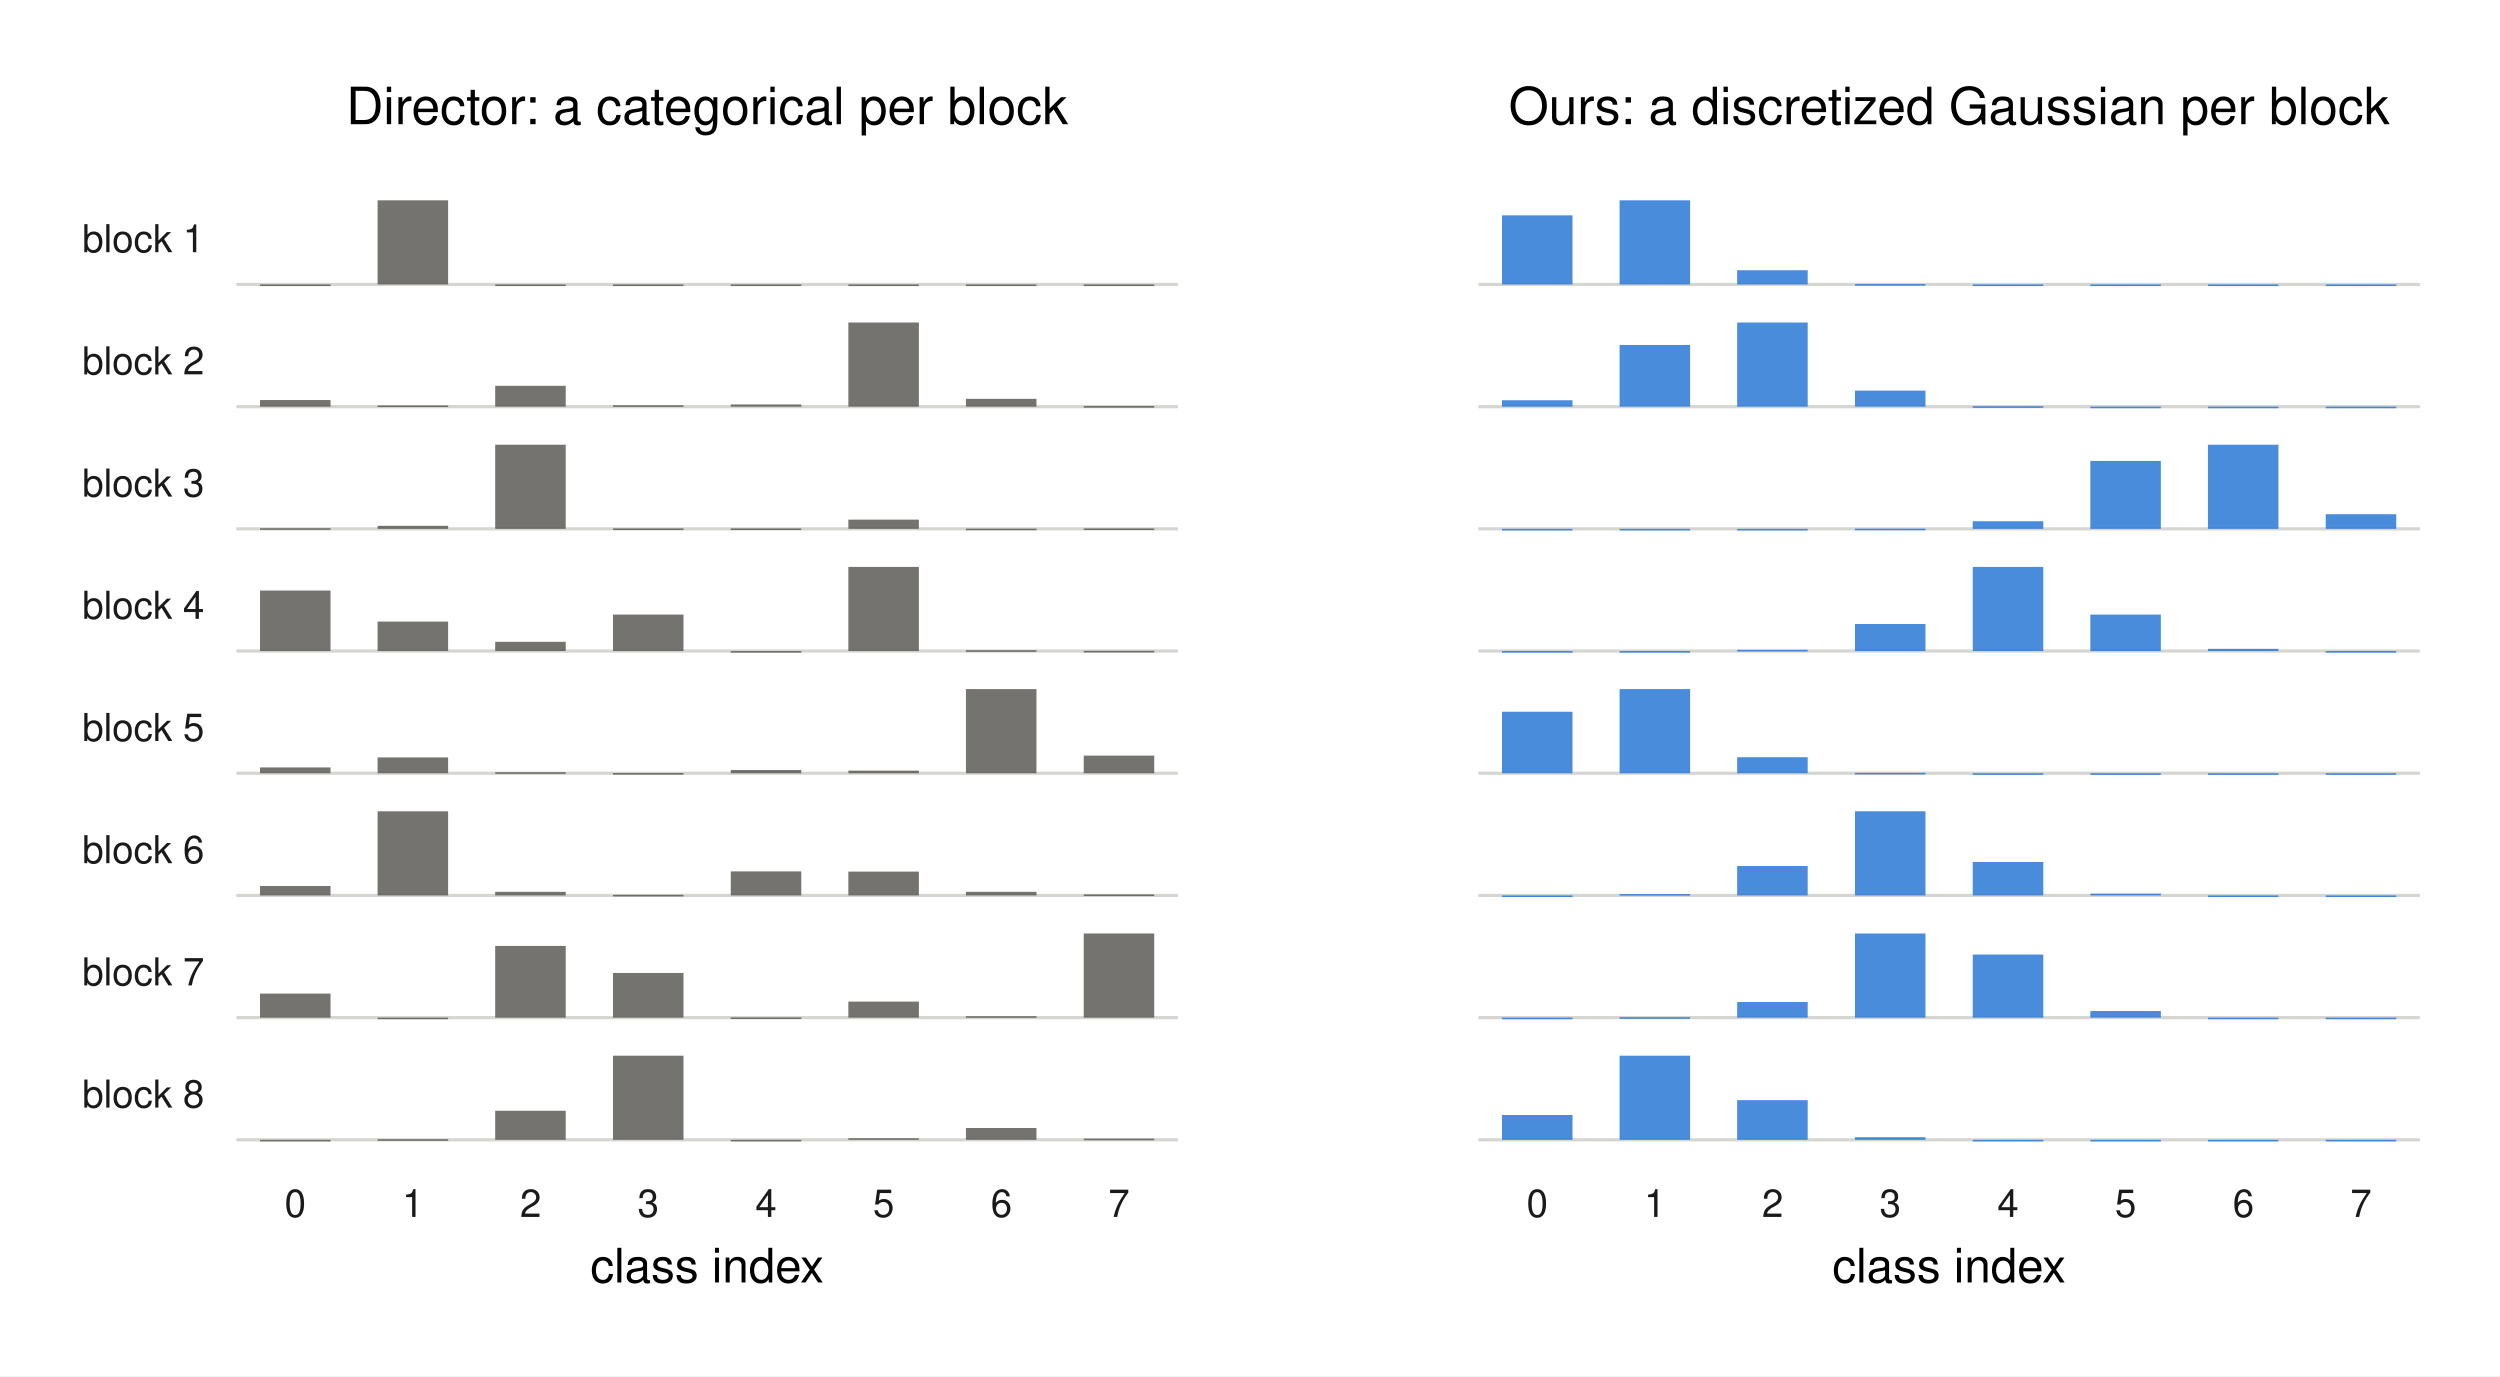
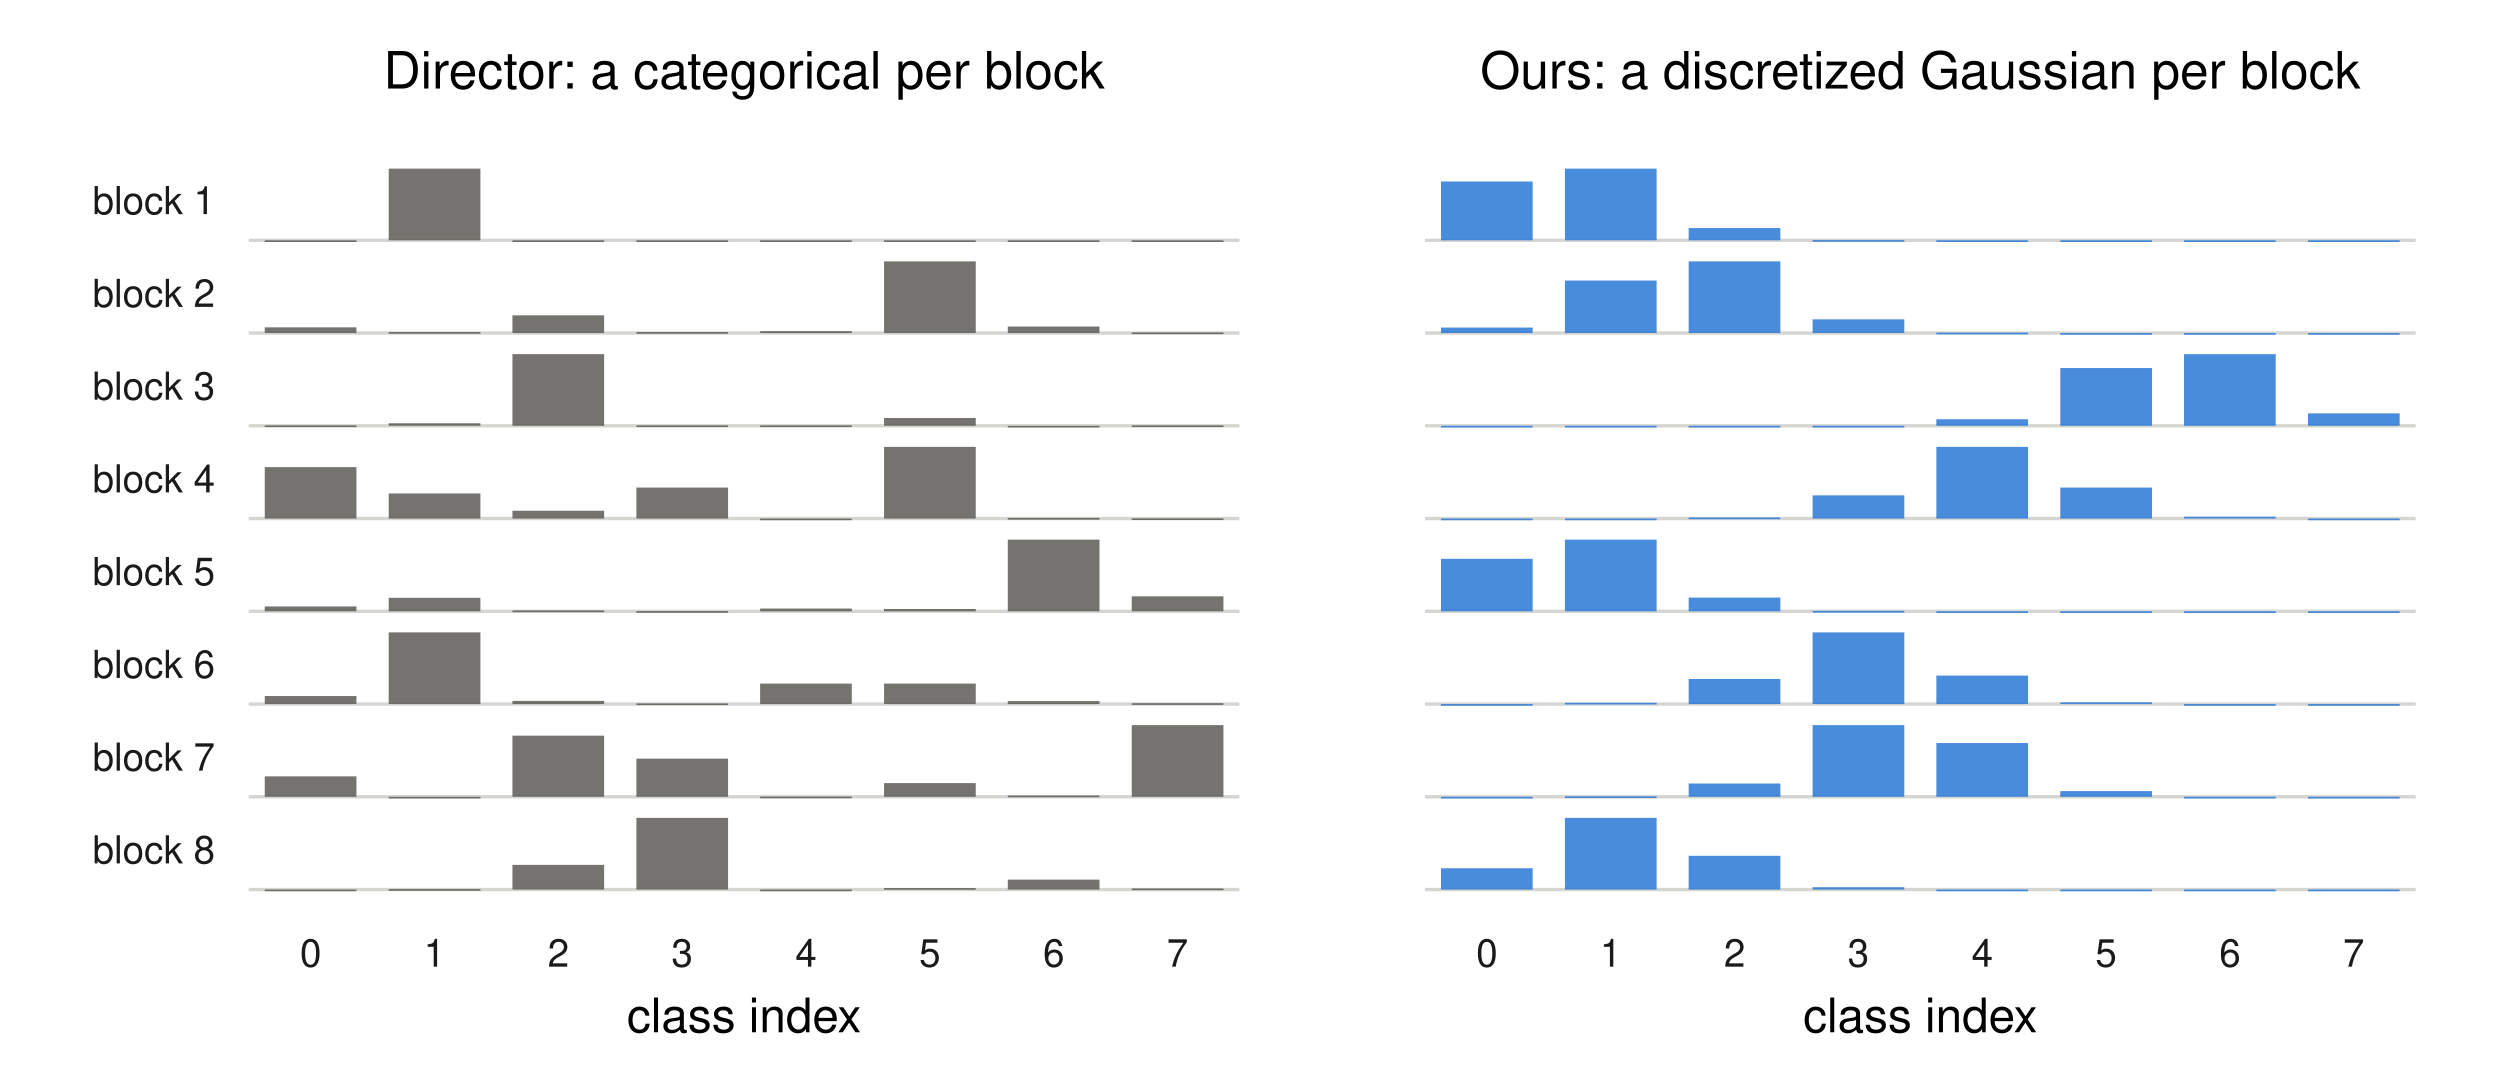
- <svg xmlns="http://www.w3.org/2000/svg" width="1248" height="687" viewBox="0 0 1248 687" font-family="Helvetica,Arial,sans-serif">
-   <rect width="1248" height="687" fill="white" />
-   <text x="353.0" y="62.0" font-size="25.7" fill="#000000" text-anchor="middle">Director: a categorical per block</text>
-   <line x1="118" y1="142.0" x2="588" y2="142.0" stroke="#d5d5d2" stroke-width="1.6" />
-   <rect x="129.8" y="142.0" width="35.2" height="0.8" fill="#5c5b56" fill-opacity="0.85" />
-   <rect x="188.5" y="100.0" width="35.2" height="42.0" fill="#5c5b56" fill-opacity="0.85" />
-   <rect x="247.2" y="142.0" width="35.2" height="0.8" fill="#5c5b56" fill-opacity="0.85" />
-   <rect x="306.0" y="142.0" width="35.2" height="0.8" fill="#5c5b56" fill-opacity="0.85" />
-   <rect x="364.8" y="142.0" width="35.2" height="0.8" fill="#5c5b56" fill-opacity="0.85" />
-   <rect x="423.5" y="142.0" width="35.2" height="0.8" fill="#5c5b56" fill-opacity="0.85" />
-   <rect x="482.2" y="142.0" width="35.2" height="0.8" fill="#5c5b56" fill-opacity="0.85" />
-   <rect x="541.0" y="142.0" width="35.2" height="0.8" fill="#5c5b56" fill-opacity="0.85" />
-   <text x="102" y="125.9" font-size="19.2" fill="#1a1a1a" text-anchor="end">block 1</text>
-   <line x1="118" y1="203.0" x2="588" y2="203.0" stroke="#d5d5d2" stroke-width="1.6" />
-   <rect x="129.8" y="199.7" width="35.2" height="3.3" fill="#5c5b56" fill-opacity="0.85" />
-   <rect x="188.5" y="202.4" width="35.2" height="0.8" fill="#5c5b56" fill-opacity="0.85" />
-   <rect x="247.2" y="192.6" width="35.2" height="10.4" fill="#5c5b56" fill-opacity="0.85" />
-   <rect x="306.0" y="202.3" width="35.2" height="0.8" fill="#5c5b56" fill-opacity="0.85" />
-   <rect x="364.8" y="201.9" width="35.2" height="1.1" fill="#5c5b56" fill-opacity="0.85" />
-   <rect x="423.5" y="161.0" width="35.2" height="42.0" fill="#5c5b56" fill-opacity="0.85" />
-   <rect x="482.2" y="199.1" width="35.2" height="3.9" fill="#5c5b56" fill-opacity="0.85" />
-   <rect x="541.0" y="202.7" width="35.2" height="0.8" fill="#5c5b56" fill-opacity="0.85" />
-   <text x="102" y="186.9" font-size="19.2" fill="#1a1a1a" text-anchor="end">block 2</text>
-   <line x1="118" y1="264.0" x2="588" y2="264.0" stroke="#d5d5d2" stroke-width="1.6" />
-   <rect x="129.8" y="263.7" width="35.2" height="0.8" fill="#5c5b56" fill-opacity="0.85" />
-   <rect x="188.5" y="262.5" width="35.2" height="1.5" fill="#5c5b56" fill-opacity="0.85" />
-   <rect x="247.2" y="222.0" width="35.2" height="42.0" fill="#5c5b56" fill-opacity="0.85" />
-   <rect x="306.0" y="263.8" width="35.2" height="0.8" fill="#5c5b56" fill-opacity="0.85" />
-   <rect x="364.8" y="263.8" width="35.2" height="0.8" fill="#5c5b56" fill-opacity="0.85" />
-   <rect x="423.5" y="259.4" width="35.2" height="4.6" fill="#5c5b56" fill-opacity="0.85" />
-   <rect x="482.2" y="263.9" width="35.2" height="0.8" fill="#5c5b56" fill-opacity="0.85" />
-   <rect x="541.0" y="263.8" width="35.2" height="0.8" fill="#5c5b56" fill-opacity="0.85" />
-   <text x="102" y="247.9" font-size="19.2" fill="#1a1a1a" text-anchor="end">block 3</text>
-   <line x1="118" y1="325.0" x2="588" y2="325.0" stroke="#d5d5d2" stroke-width="1.6" />
-   <rect x="129.8" y="294.8" width="35.2" height="30.2" fill="#5c5b56" fill-opacity="0.85" />
-   <rect x="188.5" y="310.3" width="35.2" height="14.7" fill="#5c5b56" fill-opacity="0.85" />
-   <rect x="247.2" y="320.4" width="35.2" height="4.6" fill="#5c5b56" fill-opacity="0.85" />
-   <rect x="306.0" y="306.8" width="35.2" height="18.2" fill="#5c5b56" fill-opacity="0.85" />
-   <rect x="364.8" y="325.0" width="35.2" height="0.8" fill="#5c5b56" fill-opacity="0.85" />
-   <rect x="423.5" y="283.0" width="35.2" height="42.0" fill="#5c5b56" fill-opacity="0.85" />
-   <rect x="482.2" y="324.6" width="35.2" height="0.8" fill="#5c5b56" fill-opacity="0.85" />
-   <rect x="541.0" y="324.9" width="35.2" height="0.8" fill="#5c5b56" fill-opacity="0.85" />
-   <text x="102" y="308.9" font-size="19.2" fill="#1a1a1a" text-anchor="end">block 4</text>
-   <line x1="118" y1="386.0" x2="588" y2="386.0" stroke="#d5d5d2" stroke-width="1.6" />
-   <rect x="129.8" y="383.1" width="35.2" height="2.9" fill="#5c5b56" fill-opacity="0.85" />
-   <rect x="188.5" y="378.1" width="35.2" height="7.9" fill="#5c5b56" fill-opacity="0.85" />
-   <rect x="247.2" y="385.5" width="35.2" height="0.8" fill="#5c5b56" fill-opacity="0.85" />
-   <rect x="306.0" y="385.9" width="35.2" height="0.8" fill="#5c5b56" fill-opacity="0.85" />
-   <rect x="364.8" y="384.4" width="35.2" height="1.6" fill="#5c5b56" fill-opacity="0.85" />
-   <rect x="423.5" y="384.7" width="35.2" height="1.3" fill="#5c5b56" fill-opacity="0.85" />
-   <rect x="482.2" y="344.0" width="35.2" height="42.0" fill="#5c5b56" fill-opacity="0.85" />
-   <rect x="541.0" y="377.2" width="35.2" height="8.8" fill="#5c5b56" fill-opacity="0.85" />
-   <text x="102" y="369.9" font-size="19.2" fill="#1a1a1a" text-anchor="end">block 5</text>
-   <line x1="118" y1="447.0" x2="588" y2="447.0" stroke="#d5d5d2" stroke-width="1.6" />
-   <rect x="129.8" y="442.3" width="35.2" height="4.7" fill="#5c5b56" fill-opacity="0.85" />
-   <rect x="188.5" y="405.0" width="35.2" height="42.0" fill="#5c5b56" fill-opacity="0.85" />
-   <rect x="247.2" y="445.2" width="35.2" height="1.8" fill="#5c5b56" fill-opacity="0.85" />
-   <rect x="306.0" y="446.7" width="35.2" height="0.8" fill="#5c5b56" fill-opacity="0.85" />
-   <rect x="364.8" y="435.0" width="35.2" height="12.0" fill="#5c5b56" fill-opacity="0.85" />
-   <rect x="423.5" y="435.1" width="35.2" height="11.9" fill="#5c5b56" fill-opacity="0.85" />
-   <rect x="482.2" y="445.2" width="35.2" height="1.8" fill="#5c5b56" fill-opacity="0.85" />
-   <rect x="541.0" y="446.5" width="35.2" height="0.8" fill="#5c5b56" fill-opacity="0.85" />
-   <text x="102" y="430.9" font-size="19.2" fill="#1a1a1a" text-anchor="end">block 6</text>
-   <line x1="118" y1="508.0" x2="588" y2="508.0" stroke="#d5d5d2" stroke-width="1.6" />
-   <rect x="129.8" y="496.0" width="35.2" height="12.0" fill="#5c5b56" fill-opacity="0.85" />
-   <rect x="188.5" y="508.0" width="35.2" height="0.8" fill="#5c5b56" fill-opacity="0.85" />
-   <rect x="247.2" y="472.2" width="35.2" height="35.8" fill="#5c5b56" fill-opacity="0.85" />
-   <rect x="306.0" y="485.7" width="35.2" height="22.3" fill="#5c5b56" fill-opacity="0.85" />
-   <rect x="364.8" y="507.9" width="35.2" height="0.8" fill="#5c5b56" fill-opacity="0.85" />
-   <rect x="423.5" y="500.0" width="35.2" height="8.0" fill="#5c5b56" fill-opacity="0.85" />
-   <rect x="482.2" y="507.3" width="35.2" height="0.8" fill="#5c5b56" fill-opacity="0.85" />
-   <rect x="541.0" y="466.0" width="35.2" height="42.0" fill="#5c5b56" fill-opacity="0.85" />
-   <text x="102" y="491.9" font-size="19.2" fill="#1a1a1a" text-anchor="end">block 7</text>
-   <line x1="118" y1="569.0" x2="588" y2="569.0" stroke="#d5d5d2" stroke-width="1.6" />
-   <rect x="129.8" y="569.0" width="35.2" height="0.8" fill="#5c5b56" fill-opacity="0.85" />
-   <rect x="188.5" y="568.7" width="35.2" height="0.8" fill="#5c5b56" fill-opacity="0.85" />
-   <rect x="247.2" y="554.5" width="35.2" height="14.5" fill="#5c5b56" fill-opacity="0.85" />
-   <rect x="306.0" y="527.0" width="35.2" height="42.0" fill="#5c5b56" fill-opacity="0.85" />
-   <rect x="364.8" y="569.0" width="35.2" height="0.8" fill="#5c5b56" fill-opacity="0.85" />
-   <rect x="423.5" y="568.2" width="35.2" height="0.8" fill="#5c5b56" fill-opacity="0.85" />
-   <rect x="482.2" y="563.1" width="35.2" height="5.9" fill="#5c5b56" fill-opacity="0.85" />
-   <rect x="541.0" y="568.4" width="35.2" height="0.8" fill="#5c5b56" fill-opacity="0.85" />
-   <text x="102" y="552.9" font-size="19.2" fill="#1a1a1a" text-anchor="end">block 8</text>
-   <text x="147.4" y="607.5" font-size="19.2" fill="#1a1a1a" text-anchor="middle">0</text>
-   <text x="206.1" y="607.5" font-size="19.2" fill="#1a1a1a" text-anchor="middle">1</text>
-   <text x="264.9" y="607.5" font-size="19.2" fill="#1a1a1a" text-anchor="middle">2</text>
-   <text x="323.6" y="607.5" font-size="19.2" fill="#1a1a1a" text-anchor="middle">3</text>
-   <text x="382.4" y="607.5" font-size="19.2" fill="#1a1a1a" text-anchor="middle">4</text>
-   <text x="441.1" y="607.5" font-size="19.2" fill="#1a1a1a" text-anchor="middle">5</text>
-   <text x="499.9" y="607.5" font-size="19.2" fill="#1a1a1a" text-anchor="middle">6</text>
-   <text x="558.6" y="607.5" font-size="19.2" fill="#1a1a1a" text-anchor="middle">7</text>
-   <text x="353.0" y="640.2" font-size="23.7" fill="#000000" text-anchor="middle">class index</text>
-   <text x="973.0" y="62.0" font-size="25.7" fill="#000000" text-anchor="middle">Ours: a discretized Gaussian per block</text>
-   <line x1="738" y1="142.0" x2="1208" y2="142.0" stroke="#d5d5d2" stroke-width="1.6" />
-   <rect x="749.8" y="107.5" width="35.2" height="34.5" fill="#2a78d6" fill-opacity="0.85" />
-   <rect x="808.5" y="100.0" width="35.2" height="42.0" fill="#2a78d6" fill-opacity="0.85" />
-   <rect x="867.2" y="134.9" width="35.2" height="7.1" fill="#2a78d6" fill-opacity="0.85" />
-   <rect x="926.0" y="141.8" width="35.2" height="0.8" fill="#2a78d6" fill-opacity="0.85" />
-   <rect x="984.8" y="142.0" width="35.2" height="0.8" fill="#2a78d6" fill-opacity="0.85" />
-   <rect x="1043.5" y="142.0" width="35.2" height="0.8" fill="#2a78d6" fill-opacity="0.85" />
-   <rect x="1102.2" y="142.0" width="35.2" height="0.8" fill="#2a78d6" fill-opacity="0.85" />
-   <rect x="1161.0" y="142.0" width="35.2" height="0.8" fill="#2a78d6" fill-opacity="0.85" />
-   <line x1="738" y1="203.0" x2="1208" y2="203.0" stroke="#d5d5d2" stroke-width="1.6" />
-   <rect x="749.8" y="199.8" width="35.2" height="3.2" fill="#2a78d6" fill-opacity="0.85" />
-   <rect x="808.5" y="172.2" width="35.2" height="30.8" fill="#2a78d6" fill-opacity="0.85" />
-   <rect x="867.2" y="161.0" width="35.2" height="42.0" fill="#2a78d6" fill-opacity="0.85" />
-   <rect x="926.0" y="195.0" width="35.2" height="8.0" fill="#2a78d6" fill-opacity="0.85" />
-   <rect x="984.8" y="202.8" width="35.2" height="0.8" fill="#2a78d6" fill-opacity="0.85" />
-   <rect x="1043.5" y="203.0" width="35.2" height="0.8" fill="#2a78d6" fill-opacity="0.85" />
-   <rect x="1102.2" y="203.0" width="35.2" height="0.8" fill="#2a78d6" fill-opacity="0.85" />
-   <rect x="1161.0" y="203.0" width="35.2" height="0.8" fill="#2a78d6" fill-opacity="0.85" />
-   <line x1="738" y1="264.0" x2="1208" y2="264.0" stroke="#d5d5d2" stroke-width="1.6" />
-   <rect x="749.8" y="264.0" width="35.2" height="0.8" fill="#2a78d6" fill-opacity="0.85" />
-   <rect x="808.5" y="264.0" width="35.2" height="0.8" fill="#2a78d6" fill-opacity="0.85" />
-   <rect x="867.2" y="264.0" width="35.2" height="0.8" fill="#2a78d6" fill-opacity="0.85" />
-   <rect x="926.0" y="263.9" width="35.2" height="0.8" fill="#2a78d6" fill-opacity="0.85" />
-   <rect x="984.8" y="260.2" width="35.2" height="3.8" fill="#2a78d6" fill-opacity="0.85" />
-   <rect x="1043.5" y="230.1" width="35.2" height="33.9" fill="#2a78d6" fill-opacity="0.85" />
-   <rect x="1102.2" y="222.0" width="35.2" height="42.0" fill="#2a78d6" fill-opacity="0.85" />
-   <rect x="1161.0" y="256.7" width="35.2" height="7.3" fill="#2a78d6" fill-opacity="0.85" />
-   <line x1="738" y1="325.0" x2="1208" y2="325.0" stroke="#d5d5d2" stroke-width="1.6" />
-   <rect x="749.8" y="325.0" width="35.2" height="0.8" fill="#2a78d6" fill-opacity="0.85" />
-   <rect x="808.5" y="325.0" width="35.2" height="0.8" fill="#2a78d6" fill-opacity="0.85" />
-   <rect x="867.2" y="324.4" width="35.2" height="0.8" fill="#2a78d6" fill-opacity="0.85" />
-   <rect x="926.0" y="311.5" width="35.2" height="13.5" fill="#2a78d6" fill-opacity="0.85" />
-   <rect x="984.8" y="283.0" width="35.2" height="42.0" fill="#2a78d6" fill-opacity="0.85" />
-   <rect x="1043.5" y="306.8" width="35.2" height="18.2" fill="#2a78d6" fill-opacity="0.85" />
-   <rect x="1102.2" y="323.9" width="35.2" height="1.1" fill="#2a78d6" fill-opacity="0.85" />
-   <rect x="1161.0" y="325.0" width="35.2" height="0.8" fill="#2a78d6" fill-opacity="0.85" />
-   <line x1="738" y1="386.0" x2="1208" y2="386.0" stroke="#d5d5d2" stroke-width="1.6" />
-   <rect x="749.8" y="355.3" width="35.2" height="30.7" fill="#2a78d6" fill-opacity="0.85" />
-   <rect x="808.5" y="344.0" width="35.2" height="42.0" fill="#2a78d6" fill-opacity="0.85" />
-   <rect x="867.2" y="378.0" width="35.2" height="8.0" fill="#2a78d6" fill-opacity="0.85" />
-   <rect x="926.0" y="385.8" width="35.2" height="0.8" fill="#2a78d6" fill-opacity="0.85" />
-   <rect x="984.8" y="386.0" width="35.2" height="0.8" fill="#2a78d6" fill-opacity="0.85" />
-   <rect x="1043.5" y="386.0" width="35.2" height="0.8" fill="#2a78d6" fill-opacity="0.85" />
-   <rect x="1102.2" y="386.0" width="35.2" height="0.8" fill="#2a78d6" fill-opacity="0.85" />
-   <rect x="1161.0" y="386.0" width="35.2" height="0.8" fill="#2a78d6" fill-opacity="0.85" />
-   <line x1="738" y1="447.0" x2="1208" y2="447.0" stroke="#d5d5d2" stroke-width="1.6" />
-   <rect x="749.8" y="447.0" width="35.2" height="0.8" fill="#2a78d6" fill-opacity="0.85" />
-   <rect x="808.5" y="446.3" width="35.2" height="0.8" fill="#2a78d6" fill-opacity="0.85" />
-   <rect x="867.2" y="432.3" width="35.2" height="14.7" fill="#2a78d6" fill-opacity="0.85" />
-   <rect x="926.0" y="405.0" width="35.2" height="42.0" fill="#2a78d6" fill-opacity="0.85" />
-   <rect x="984.8" y="430.3" width="35.2" height="16.7" fill="#2a78d6" fill-opacity="0.85" />
-   <rect x="1043.5" y="446.1" width="35.2" height="0.9" fill="#2a78d6" fill-opacity="0.85" />
-   <rect x="1102.2" y="447.0" width="35.2" height="0.8" fill="#2a78d6" fill-opacity="0.85" />
-   <rect x="1161.0" y="447.0" width="35.2" height="0.8" fill="#2a78d6" fill-opacity="0.85" />
-   <line x1="738" y1="508.0" x2="1208" y2="508.0" stroke="#d5d5d2" stroke-width="1.6" />
-   <rect x="749.8" y="508.0" width="35.2" height="0.8" fill="#2a78d6" fill-opacity="0.85" />
-   <rect x="808.5" y="507.8" width="35.2" height="0.8" fill="#2a78d6" fill-opacity="0.85" />
-   <rect x="867.2" y="500.2" width="35.2" height="7.8" fill="#2a78d6" fill-opacity="0.85" />
-   <rect x="926.0" y="466.0" width="35.2" height="42.0" fill="#2a78d6" fill-opacity="0.85" />
-   <rect x="984.8" y="476.5" width="35.2" height="31.5" fill="#2a78d6" fill-opacity="0.85" />
-   <rect x="1043.5" y="504.7" width="35.2" height="3.3" fill="#2a78d6" fill-opacity="0.85" />
-   <rect x="1102.2" y="508.0" width="35.2" height="0.8" fill="#2a78d6" fill-opacity="0.85" />
-   <rect x="1161.0" y="508.0" width="35.2" height="0.8" fill="#2a78d6" fill-opacity="0.85" />
-   <line x1="738" y1="569.0" x2="1208" y2="569.0" stroke="#d5d5d2" stroke-width="1.6" />
-   <rect x="749.8" y="556.6" width="35.2" height="12.4" fill="#2a78d6" fill-opacity="0.85" />
-   <rect x="808.5" y="527.0" width="35.2" height="42.0" fill="#2a78d6" fill-opacity="0.85" />
-   <rect x="867.2" y="549.2" width="35.2" height="19.8" fill="#2a78d6" fill-opacity="0.85" />
-   <rect x="926.0" y="567.7" width="35.2" height="1.3" fill="#2a78d6" fill-opacity="0.85" />
-   <rect x="984.8" y="569.0" width="35.2" height="0.8" fill="#2a78d6" fill-opacity="0.85" />
-   <rect x="1043.5" y="569.0" width="35.2" height="0.8" fill="#2a78d6" fill-opacity="0.85" />
-   <rect x="1102.2" y="569.0" width="35.2" height="0.8" fill="#2a78d6" fill-opacity="0.85" />
-   <rect x="1161.0" y="569.0" width="35.2" height="0.8" fill="#2a78d6" fill-opacity="0.85" />
-   <text x="767.4" y="607.5" font-size="19.2" fill="#1a1a1a" text-anchor="middle">0</text>
-   <text x="826.1" y="607.5" font-size="19.2" fill="#1a1a1a" text-anchor="middle">1</text>
-   <text x="884.9" y="607.5" font-size="19.2" fill="#1a1a1a" text-anchor="middle">2</text>
-   <text x="943.6" y="607.5" font-size="19.2" fill="#1a1a1a" text-anchor="middle">3</text>
-   <text x="1002.4" y="607.5" font-size="19.2" fill="#1a1a1a" text-anchor="middle">4</text>
-   <text x="1061.1" y="607.5" font-size="19.2" fill="#1a1a1a" text-anchor="middle">5</text>
-   <text x="1119.9" y="607.5" font-size="19.2" fill="#1a1a1a" text-anchor="middle">6</text>
-   <text x="1178.6" y="607.5" font-size="19.2" fill="#1a1a1a" text-anchor="middle">7</text>
-   <text x="973.0" y="640.2" font-size="23.7" fill="#000000" text-anchor="middle">class index</text>
+ <svg xmlns="http://www.w3.org/2000/svg" width="1186" height="518" viewBox="0 0 1186 518" font-family="Helvetica,Arial,sans-serif">
+   <rect width="1186" height="518" fill="white" />
+   <text x="353.0" y="42.0" font-size="24.4" fill="#000000" text-anchor="middle">Director: a categorical per block</text>
+   <line x1="118" y1="114.0" x2="588" y2="114.0" stroke="#d5d5d2" stroke-width="1.6" />
+   <rect x="125.6" y="114.0" width="43.5" height="0.8" fill="#5c5b56" fill-opacity="0.85" />
+   <rect x="184.4" y="80.0" width="43.5" height="34.0" fill="#5c5b56" fill-opacity="0.85" />
+   <rect x="243.1" y="114.0" width="43.5" height="0.8" fill="#5c5b56" fill-opacity="0.85" />
+   <rect x="301.9" y="114.0" width="43.5" height="0.8" fill="#5c5b56" fill-opacity="0.85" />
+   <rect x="360.6" y="114.0" width="43.5" height="0.8" fill="#5c5b56" fill-opacity="0.85" />
+   <rect x="419.4" y="114.0" width="43.5" height="0.8" fill="#5c5b56" fill-opacity="0.85" />
+   <rect x="478.1" y="114.0" width="43.5" height="0.8" fill="#5c5b56" fill-opacity="0.85" />
+   <rect x="536.9" y="114.0" width="43.5" height="0.8" fill="#5c5b56" fill-opacity="0.85" />
+   <text x="102" y="101.6" font-size="18.3" fill="#1a1a1a" text-anchor="end">block 1</text>
+   <line x1="118" y1="158.0" x2="588" y2="158.0" stroke="#d5d5d2" stroke-width="1.6" />
+   <rect x="125.6" y="155.3" width="43.5" height="2.7" fill="#5c5b56" fill-opacity="0.85" />
+   <rect x="184.4" y="157.5" width="43.5" height="0.8" fill="#5c5b56" fill-opacity="0.85" />
+   <rect x="243.1" y="149.6" width="43.5" height="8.4" fill="#5c5b56" fill-opacity="0.85" />
+   <rect x="301.9" y="157.5" width="43.5" height="0.8" fill="#5c5b56" fill-opacity="0.85" />
+   <rect x="360.6" y="157.1" width="43.5" height="0.9" fill="#5c5b56" fill-opacity="0.85" />
+   <rect x="419.4" y="124.0" width="43.5" height="34.0" fill="#5c5b56" fill-opacity="0.85" />
+   <rect x="478.1" y="154.9" width="43.5" height="3.1" fill="#5c5b56" fill-opacity="0.85" />
+   <rect x="536.9" y="157.7" width="43.5" height="0.8" fill="#5c5b56" fill-opacity="0.85" />
+   <text x="102" y="145.6" font-size="18.3" fill="#1a1a1a" text-anchor="end">block 2</text>
+   <line x1="118" y1="202.0" x2="588" y2="202.0" stroke="#d5d5d2" stroke-width="1.6" />
+   <rect x="125.6" y="201.8" width="43.5" height="0.8" fill="#5c5b56" fill-opacity="0.85" />
+   <rect x="184.4" y="200.8" width="43.5" height="1.2" fill="#5c5b56" fill-opacity="0.85" />
+   <rect x="243.1" y="168.0" width="43.5" height="34.0" fill="#5c5b56" fill-opacity="0.85" />
+   <rect x="301.9" y="201.8" width="43.5" height="0.8" fill="#5c5b56" fill-opacity="0.85" />
+   <rect x="360.6" y="201.8" width="43.5" height="0.8" fill="#5c5b56" fill-opacity="0.85" />
+   <rect x="419.4" y="198.3" width="43.5" height="3.7" fill="#5c5b56" fill-opacity="0.85" />
+   <rect x="478.1" y="202.0" width="43.5" height="0.8" fill="#5c5b56" fill-opacity="0.85" />
+   <rect x="536.9" y="201.8" width="43.5" height="0.8" fill="#5c5b56" fill-opacity="0.85" />
+   <text x="102" y="189.6" font-size="18.3" fill="#1a1a1a" text-anchor="end">block 3</text>
+   <line x1="118" y1="246.0" x2="588" y2="246.0" stroke="#d5d5d2" stroke-width="1.6" />
+   <rect x="125.6" y="221.6" width="43.5" height="24.4" fill="#5c5b56" fill-opacity="0.85" />
+   <rect x="184.4" y="234.1" width="43.5" height="11.9" fill="#5c5b56" fill-opacity="0.85" />
+   <rect x="243.1" y="242.3" width="43.5" height="3.7" fill="#5c5b56" fill-opacity="0.85" />
+   <rect x="301.9" y="231.3" width="43.5" height="14.7" fill="#5c5b56" fill-opacity="0.85" />
+   <rect x="360.6" y="246.0" width="43.5" height="0.8" fill="#5c5b56" fill-opacity="0.85" />
+   <rect x="419.4" y="212.0" width="43.5" height="34.0" fill="#5c5b56" fill-opacity="0.85" />
+   <rect x="478.1" y="245.7" width="43.5" height="0.8" fill="#5c5b56" fill-opacity="0.85" />
+   <rect x="536.9" y="245.9" width="43.5" height="0.8" fill="#5c5b56" fill-opacity="0.85" />
+   <text x="102" y="233.6" font-size="18.3" fill="#1a1a1a" text-anchor="end">block 4</text>
+   <line x1="118" y1="290.0" x2="588" y2="290.0" stroke="#d5d5d2" stroke-width="1.6" />
+   <rect x="125.6" y="287.7" width="43.5" height="2.3" fill="#5c5b56" fill-opacity="0.85" />
+   <rect x="184.4" y="283.6" width="43.5" height="6.4" fill="#5c5b56" fill-opacity="0.85" />
+   <rect x="243.1" y="289.6" width="43.5" height="0.8" fill="#5c5b56" fill-opacity="0.85" />
+   <rect x="301.9" y="289.9" width="43.5" height="0.8" fill="#5c5b56" fill-opacity="0.85" />
+   <rect x="360.6" y="288.7" width="43.5" height="1.3" fill="#5c5b56" fill-opacity="0.85" />
+   <rect x="419.4" y="288.9" width="43.5" height="1.1" fill="#5c5b56" fill-opacity="0.85" />
+   <rect x="478.1" y="256.0" width="43.5" height="34.0" fill="#5c5b56" fill-opacity="0.85" />
+   <rect x="536.9" y="282.9" width="43.5" height="7.1" fill="#5c5b56" fill-opacity="0.85" />
+   <text x="102" y="277.6" font-size="18.3" fill="#1a1a1a" text-anchor="end">block 5</text>
+   <line x1="118" y1="334.0" x2="588" y2="334.0" stroke="#d5d5d2" stroke-width="1.6" />
+   <rect x="125.6" y="330.2" width="43.5" height="3.8" fill="#5c5b56" fill-opacity="0.85" />
+   <rect x="184.4" y="300.0" width="43.5" height="34.0" fill="#5c5b56" fill-opacity="0.85" />
+   <rect x="243.1" y="332.5" width="43.5" height="1.5" fill="#5c5b56" fill-opacity="0.85" />
+   <rect x="301.9" y="333.7" width="43.5" height="0.8" fill="#5c5b56" fill-opacity="0.85" />
+   <rect x="360.6" y="324.3" width="43.5" height="9.7" fill="#5c5b56" fill-opacity="0.85" />
+   <rect x="419.4" y="324.3" width="43.5" height="9.7" fill="#5c5b56" fill-opacity="0.85" />
+   <rect x="478.1" y="332.6" width="43.5" height="1.4" fill="#5c5b56" fill-opacity="0.85" />
+   <rect x="536.9" y="333.6" width="43.5" height="0.8" fill="#5c5b56" fill-opacity="0.85" />
+   <text x="102" y="321.6" font-size="18.3" fill="#1a1a1a" text-anchor="end">block 6</text>
+   <line x1="118" y1="378.0" x2="588" y2="378.0" stroke="#d5d5d2" stroke-width="1.6" />
+   <rect x="125.6" y="368.3" width="43.5" height="9.7" fill="#5c5b56" fill-opacity="0.85" />
+   <rect x="184.4" y="378.0" width="43.5" height="0.8" fill="#5c5b56" fill-opacity="0.85" />
+   <rect x="243.1" y="349.0" width="43.5" height="29.0" fill="#5c5b56" fill-opacity="0.85" />
+   <rect x="301.9" y="359.9" width="43.5" height="18.1" fill="#5c5b56" fill-opacity="0.85" />
+   <rect x="360.6" y="377.9" width="43.5" height="0.8" fill="#5c5b56" fill-opacity="0.85" />
+   <rect x="419.4" y="371.5" width="43.5" height="6.5" fill="#5c5b56" fill-opacity="0.85" />
+   <rect x="478.1" y="377.4" width="43.5" height="0.8" fill="#5c5b56" fill-opacity="0.85" />
+   <rect x="536.9" y="344.0" width="43.5" height="34.0" fill="#5c5b56" fill-opacity="0.85" />
+   <text x="102" y="365.6" font-size="18.3" fill="#1a1a1a" text-anchor="end">block 7</text>
+   <line x1="118" y1="422.0" x2="588" y2="422.0" stroke="#d5d5d2" stroke-width="1.6" />
+   <rect x="125.6" y="422.0" width="43.5" height="0.8" fill="#5c5b56" fill-opacity="0.85" />
+   <rect x="184.4" y="421.8" width="43.5" height="0.8" fill="#5c5b56" fill-opacity="0.85" />
+   <rect x="243.1" y="410.3" width="43.5" height="11.7" fill="#5c5b56" fill-opacity="0.85" />
+   <rect x="301.9" y="388.0" width="43.5" height="34.0" fill="#5c5b56" fill-opacity="0.85" />
+   <rect x="360.6" y="422.0" width="43.5" height="0.8" fill="#5c5b56" fill-opacity="0.85" />
+   <rect x="419.4" y="421.3" width="43.5" height="0.8" fill="#5c5b56" fill-opacity="0.85" />
+   <rect x="478.1" y="417.3" width="43.5" height="4.7" fill="#5c5b56" fill-opacity="0.85" />
+   <rect x="536.9" y="421.5" width="43.5" height="0.8" fill="#5c5b56" fill-opacity="0.85" />
+   <text x="102" y="409.6" font-size="18.3" fill="#1a1a1a" text-anchor="end">block 8</text>
+   <text x="147.4" y="458.6" font-size="18.3" fill="#1a1a1a" text-anchor="middle">0</text>
+   <text x="206.1" y="458.6" font-size="18.3" fill="#1a1a1a" text-anchor="middle">1</text>
+   <text x="264.9" y="458.6" font-size="18.3" fill="#1a1a1a" text-anchor="middle">2</text>
+   <text x="323.6" y="458.6" font-size="18.3" fill="#1a1a1a" text-anchor="middle">3</text>
+   <text x="382.4" y="458.6" font-size="18.3" fill="#1a1a1a" text-anchor="middle">4</text>
+   <text x="441.1" y="458.6" font-size="18.3" fill="#1a1a1a" text-anchor="middle">5</text>
+   <text x="499.9" y="458.6" font-size="18.3" fill="#1a1a1a" text-anchor="middle">6</text>
+   <text x="558.6" y="458.6" font-size="18.3" fill="#1a1a1a" text-anchor="middle">7</text>
+   <text x="353.0" y="489.7" font-size="22.6" fill="#000000" text-anchor="middle">class index</text>
+   <text x="911.0" y="42.0" font-size="24.4" fill="#000000" text-anchor="middle">Ours: a discretized Gaussian per block</text>
+   <line x1="676" y1="114.0" x2="1146" y2="114.0" stroke="#d5d5d2" stroke-width="1.6" />
+   <rect x="683.6" y="86.1" width="43.5" height="27.9" fill="#2a78d6" fill-opacity="0.85" />
+   <rect x="742.4" y="80.0" width="43.5" height="34.0" fill="#2a78d6" fill-opacity="0.85" />
+   <rect x="801.1" y="108.2" width="43.5" height="5.8" fill="#2a78d6" fill-opacity="0.85" />
+   <rect x="859.9" y="113.9" width="43.5" height="0.8" fill="#2a78d6" fill-opacity="0.85" />
+   <rect x="918.6" y="114.0" width="43.5" height="0.8" fill="#2a78d6" fill-opacity="0.85" />
+   <rect x="977.4" y="114.0" width="43.5" height="0.8" fill="#2a78d6" fill-opacity="0.85" />
+   <rect x="1036.1" y="114.0" width="43.5" height="0.8" fill="#2a78d6" fill-opacity="0.85" />
+   <rect x="1094.9" y="114.0" width="43.5" height="0.8" fill="#2a78d6" fill-opacity="0.85" />
+   <line x1="676" y1="158.0" x2="1146" y2="158.0" stroke="#d5d5d2" stroke-width="1.6" />
+   <rect x="683.6" y="155.4" width="43.5" height="2.6" fill="#2a78d6" fill-opacity="0.85" />
+   <rect x="742.4" y="133.1" width="43.5" height="24.9" fill="#2a78d6" fill-opacity="0.85" />
+   <rect x="801.1" y="124.0" width="43.5" height="34.0" fill="#2a78d6" fill-opacity="0.85" />
+   <rect x="859.9" y="151.5" width="43.5" height="6.5" fill="#2a78d6" fill-opacity="0.85" />
+   <rect x="918.6" y="157.8" width="43.5" height="0.8" fill="#2a78d6" fill-opacity="0.85" />
+   <rect x="977.4" y="158.0" width="43.5" height="0.8" fill="#2a78d6" fill-opacity="0.85" />
+   <rect x="1036.1" y="158.0" width="43.5" height="0.8" fill="#2a78d6" fill-opacity="0.85" />
+   <rect x="1094.9" y="158.0" width="43.5" height="0.8" fill="#2a78d6" fill-opacity="0.85" />
+   <line x1="676" y1="202.0" x2="1146" y2="202.0" stroke="#d5d5d2" stroke-width="1.6" />
+   <rect x="683.6" y="202.0" width="43.5" height="0.8" fill="#2a78d6" fill-opacity="0.85" />
+   <rect x="742.4" y="202.0" width="43.5" height="0.8" fill="#2a78d6" fill-opacity="0.85" />
+   <rect x="801.1" y="202.0" width="43.5" height="0.8" fill="#2a78d6" fill-opacity="0.85" />
+   <rect x="859.9" y="202.0" width="43.5" height="0.8" fill="#2a78d6" fill-opacity="0.85" />
+   <rect x="918.6" y="198.9" width="43.5" height="3.1" fill="#2a78d6" fill-opacity="0.85" />
+   <rect x="977.4" y="174.6" width="43.5" height="27.4" fill="#2a78d6" fill-opacity="0.85" />
+   <rect x="1036.1" y="168.0" width="43.5" height="34.0" fill="#2a78d6" fill-opacity="0.85" />
+   <rect x="1094.9" y="196.1" width="43.5" height="5.9" fill="#2a78d6" fill-opacity="0.85" />
+   <line x1="676" y1="246.0" x2="1146" y2="246.0" stroke="#d5d5d2" stroke-width="1.6" />
+   <rect x="683.6" y="246.0" width="43.5" height="0.8" fill="#2a78d6" fill-opacity="0.85" />
+   <rect x="742.4" y="246.0" width="43.5" height="0.8" fill="#2a78d6" fill-opacity="0.85" />
+   <rect x="801.1" y="245.5" width="43.5" height="0.8" fill="#2a78d6" fill-opacity="0.85" />
+   <rect x="859.9" y="235.0" width="43.5" height="11.0" fill="#2a78d6" fill-opacity="0.85" />
+   <rect x="918.6" y="212.0" width="43.5" height="34.0" fill="#2a78d6" fill-opacity="0.85" />
+   <rect x="977.4" y="231.3" width="43.5" height="14.7" fill="#2a78d6" fill-opacity="0.85" />
+   <rect x="1036.1" y="245.1" width="43.5" height="0.9" fill="#2a78d6" fill-opacity="0.85" />
+   <rect x="1094.9" y="246.0" width="43.5" height="0.8" fill="#2a78d6" fill-opacity="0.85" />
+   <line x1="676" y1="290.0" x2="1146" y2="290.0" stroke="#d5d5d2" stroke-width="1.6" />
+   <rect x="683.6" y="265.1" width="43.5" height="24.9" fill="#2a78d6" fill-opacity="0.85" />
+   <rect x="742.4" y="256.0" width="43.5" height="34.0" fill="#2a78d6" fill-opacity="0.85" />
+   <rect x="801.1" y="283.5" width="43.5" height="6.5" fill="#2a78d6" fill-opacity="0.85" />
+   <rect x="859.9" y="289.8" width="43.5" height="0.8" fill="#2a78d6" fill-opacity="0.85" />
+   <rect x="918.6" y="290.0" width="43.5" height="0.8" fill="#2a78d6" fill-opacity="0.85" />
+   <rect x="977.4" y="290.0" width="43.5" height="0.8" fill="#2a78d6" fill-opacity="0.85" />
+   <rect x="1036.1" y="290.0" width="43.5" height="0.8" fill="#2a78d6" fill-opacity="0.85" />
+   <rect x="1094.9" y="290.0" width="43.5" height="0.8" fill="#2a78d6" fill-opacity="0.85" />
+   <line x1="676" y1="334.0" x2="1146" y2="334.0" stroke="#d5d5d2" stroke-width="1.6" />
+   <rect x="683.6" y="334.0" width="43.5" height="0.8" fill="#2a78d6" fill-opacity="0.85" />
+   <rect x="742.4" y="333.4" width="43.5" height="0.8" fill="#2a78d6" fill-opacity="0.85" />
+   <rect x="801.1" y="322.1" width="43.5" height="11.9" fill="#2a78d6" fill-opacity="0.85" />
+   <rect x="859.9" y="300.0" width="43.5" height="34.0" fill="#2a78d6" fill-opacity="0.85" />
+   <rect x="918.6" y="320.5" width="43.5" height="13.5" fill="#2a78d6" fill-opacity="0.85" />
+   <rect x="977.4" y="333.2" width="43.5" height="0.8" fill="#2a78d6" fill-opacity="0.85" />
+   <rect x="1036.1" y="334.0" width="43.5" height="0.8" fill="#2a78d6" fill-opacity="0.85" />
+   <rect x="1094.9" y="334.0" width="43.5" height="0.8" fill="#2a78d6" fill-opacity="0.85" />
+   <line x1="676" y1="378.0" x2="1146" y2="378.0" stroke="#d5d5d2" stroke-width="1.6" />
+   <rect x="683.6" y="378.0" width="43.5" height="0.8" fill="#2a78d6" fill-opacity="0.85" />
+   <rect x="742.4" y="377.8" width="43.5" height="0.8" fill="#2a78d6" fill-opacity="0.85" />
+   <rect x="801.1" y="371.7" width="43.5" height="6.3" fill="#2a78d6" fill-opacity="0.85" />
+   <rect x="859.9" y="344.0" width="43.5" height="34.0" fill="#2a78d6" fill-opacity="0.85" />
+   <rect x="918.6" y="352.5" width="43.5" height="25.5" fill="#2a78d6" fill-opacity="0.85" />
+   <rect x="977.4" y="375.3" width="43.5" height="2.7" fill="#2a78d6" fill-opacity="0.85" />
+   <rect x="1036.1" y="378.0" width="43.5" height="0.8" fill="#2a78d6" fill-opacity="0.85" />
+   <rect x="1094.9" y="378.0" width="43.5" height="0.8" fill="#2a78d6" fill-opacity="0.85" />
+   <line x1="676" y1="422.0" x2="1146" y2="422.0" stroke="#d5d5d2" stroke-width="1.6" />
+   <rect x="683.6" y="411.9" width="43.5" height="10.1" fill="#2a78d6" fill-opacity="0.85" />
+   <rect x="742.4" y="388.0" width="43.5" height="34.0" fill="#2a78d6" fill-opacity="0.85" />
+   <rect x="801.1" y="406.0" width="43.5" height="16.0" fill="#2a78d6" fill-opacity="0.85" />
+   <rect x="859.9" y="420.9" width="43.5" height="1.1" fill="#2a78d6" fill-opacity="0.85" />
+   <rect x="918.6" y="422.0" width="43.5" height="0.8" fill="#2a78d6" fill-opacity="0.85" />
+   <rect x="977.4" y="422.0" width="43.5" height="0.8" fill="#2a78d6" fill-opacity="0.85" />
+   <rect x="1036.1" y="422.0" width="43.5" height="0.8" fill="#2a78d6" fill-opacity="0.85" />
+   <rect x="1094.9" y="422.0" width="43.5" height="0.8" fill="#2a78d6" fill-opacity="0.85" />
+   <text x="705.4" y="458.6" font-size="18.3" fill="#1a1a1a" text-anchor="middle">0</text>
+   <text x="764.1" y="458.6" font-size="18.3" fill="#1a1a1a" text-anchor="middle">1</text>
+   <text x="822.9" y="458.6" font-size="18.3" fill="#1a1a1a" text-anchor="middle">2</text>
+   <text x="881.6" y="458.6" font-size="18.3" fill="#1a1a1a" text-anchor="middle">3</text>
+   <text x="940.4" y="458.6" font-size="18.3" fill="#1a1a1a" text-anchor="middle">4</text>
+   <text x="999.1" y="458.6" font-size="18.3" fill="#1a1a1a" text-anchor="middle">5</text>
+   <text x="1057.9" y="458.6" font-size="18.3" fill="#1a1a1a" text-anchor="middle">6</text>
+   <text x="1116.6" y="458.6" font-size="18.3" fill="#1a1a1a" text-anchor="middle">7</text>
+   <text x="911.0" y="489.7" font-size="22.6" fill="#000000" text-anchor="middle">class index</text>
</svg>
